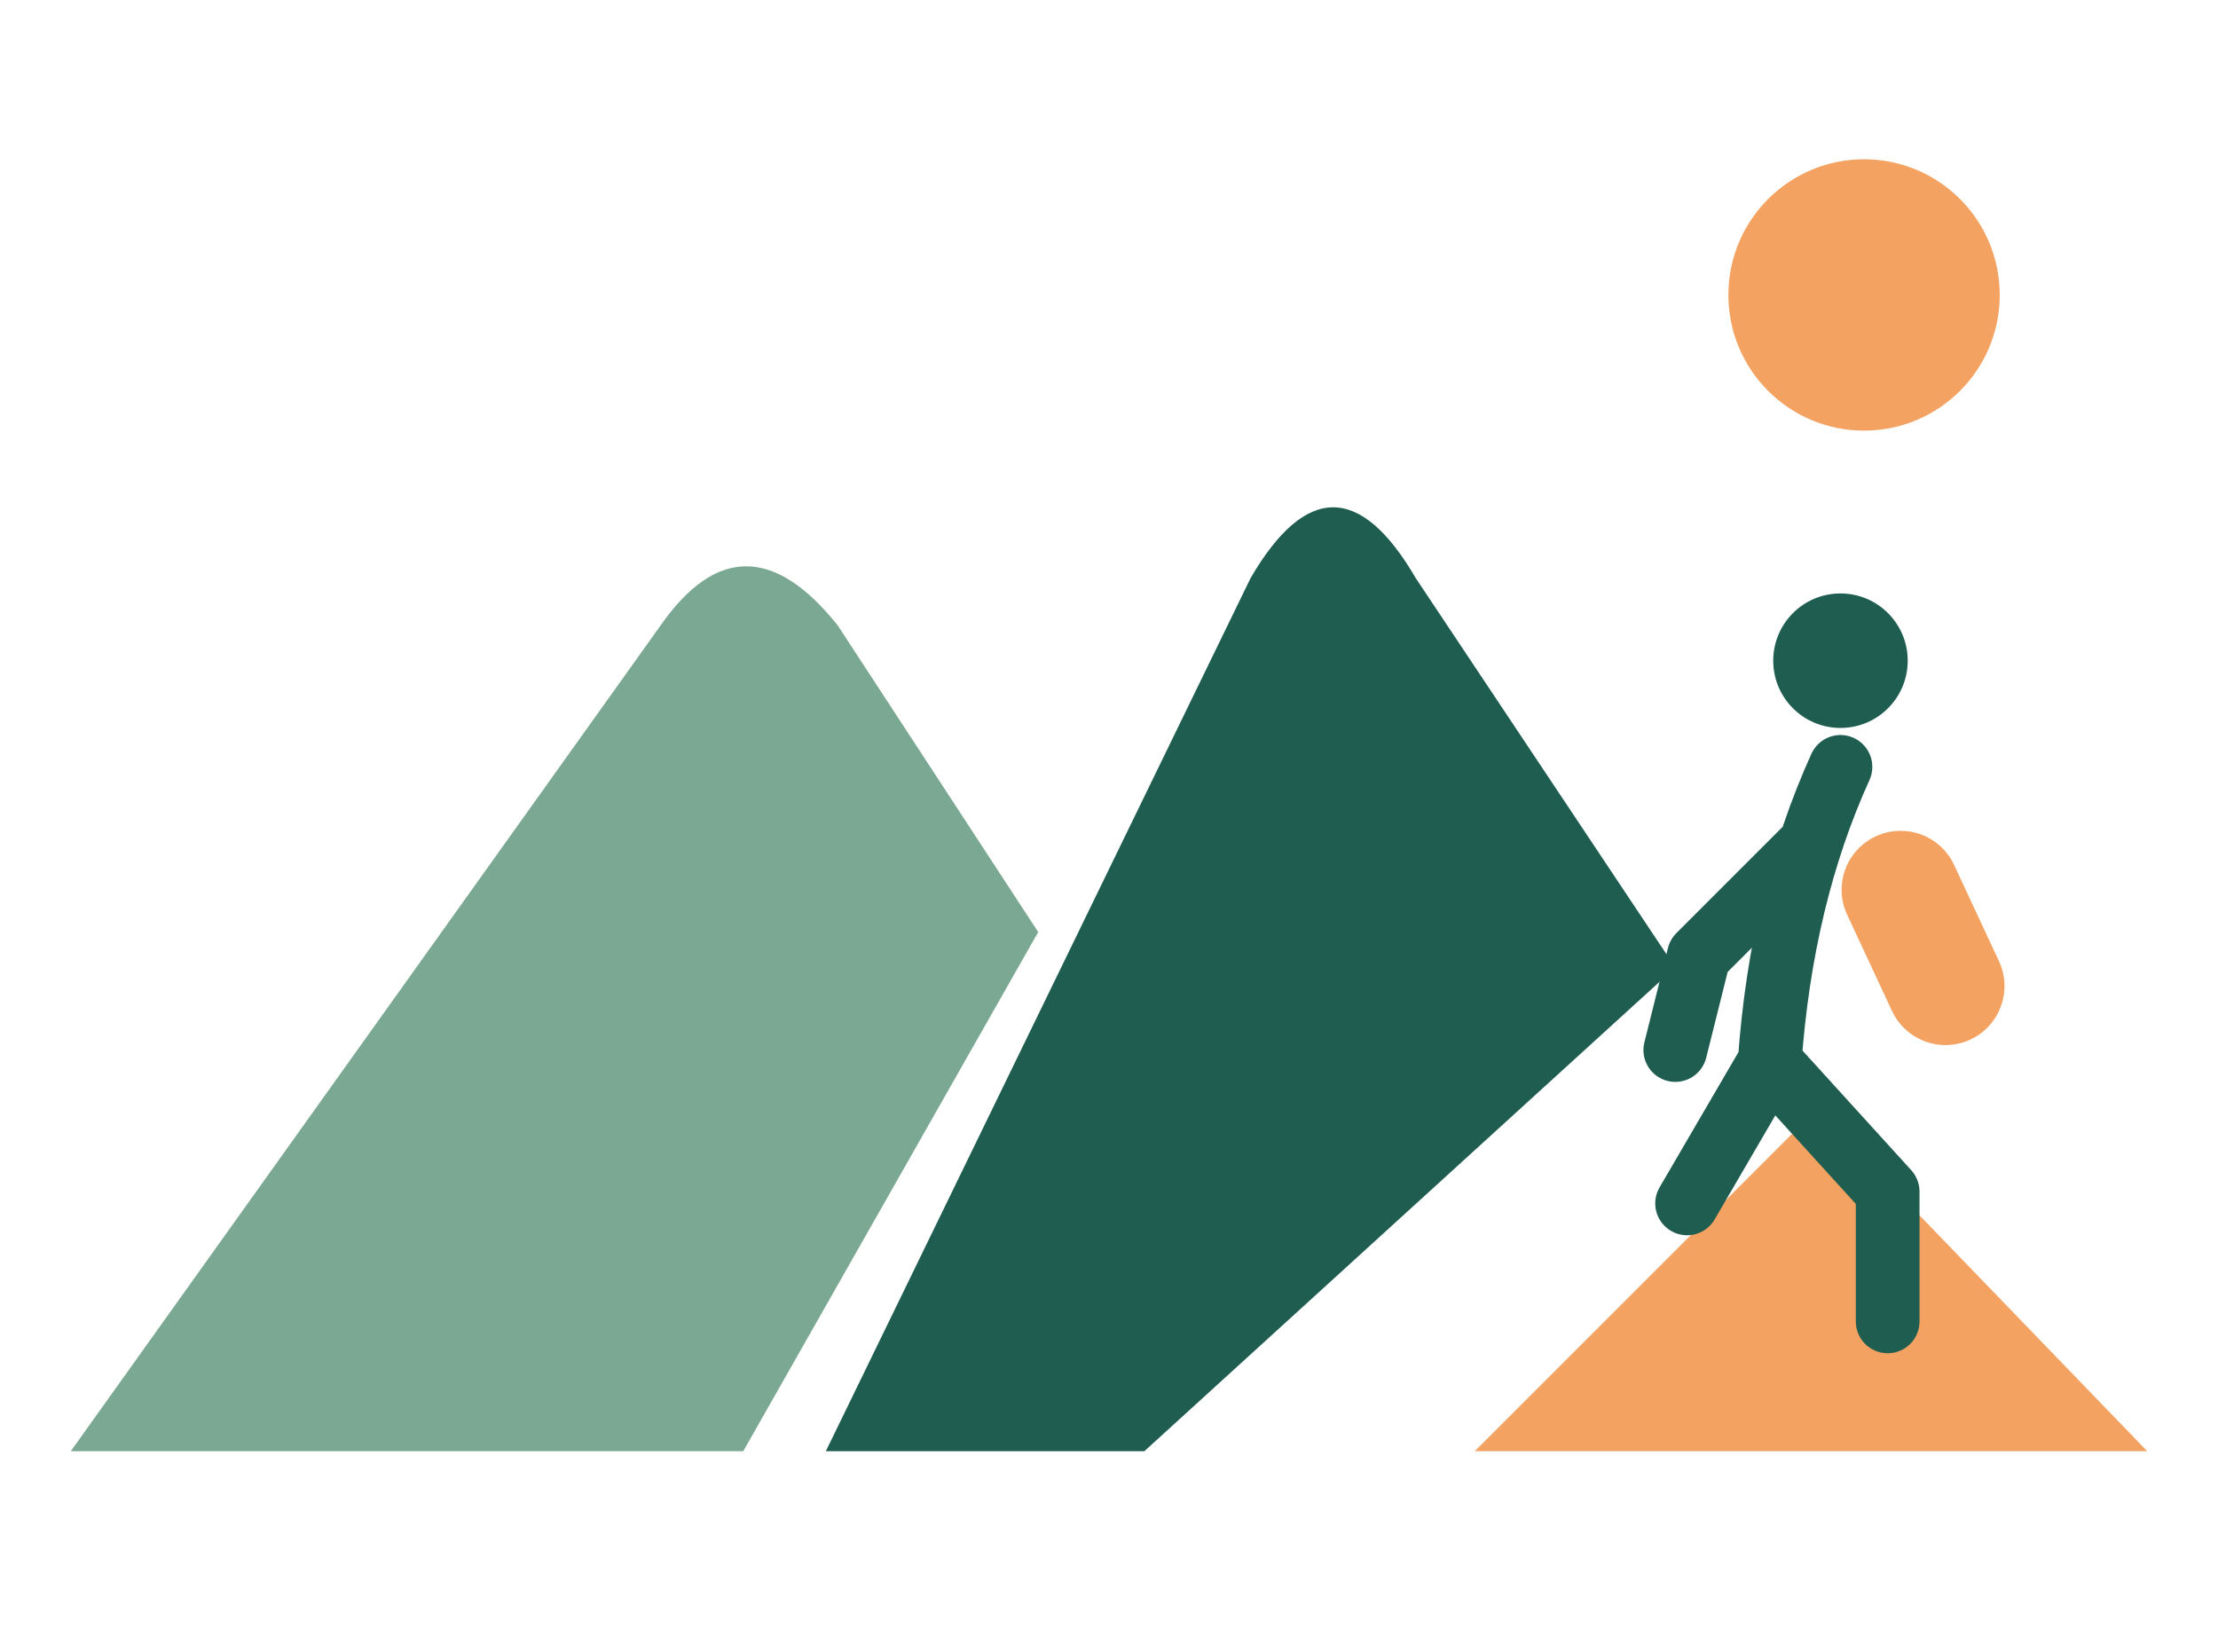
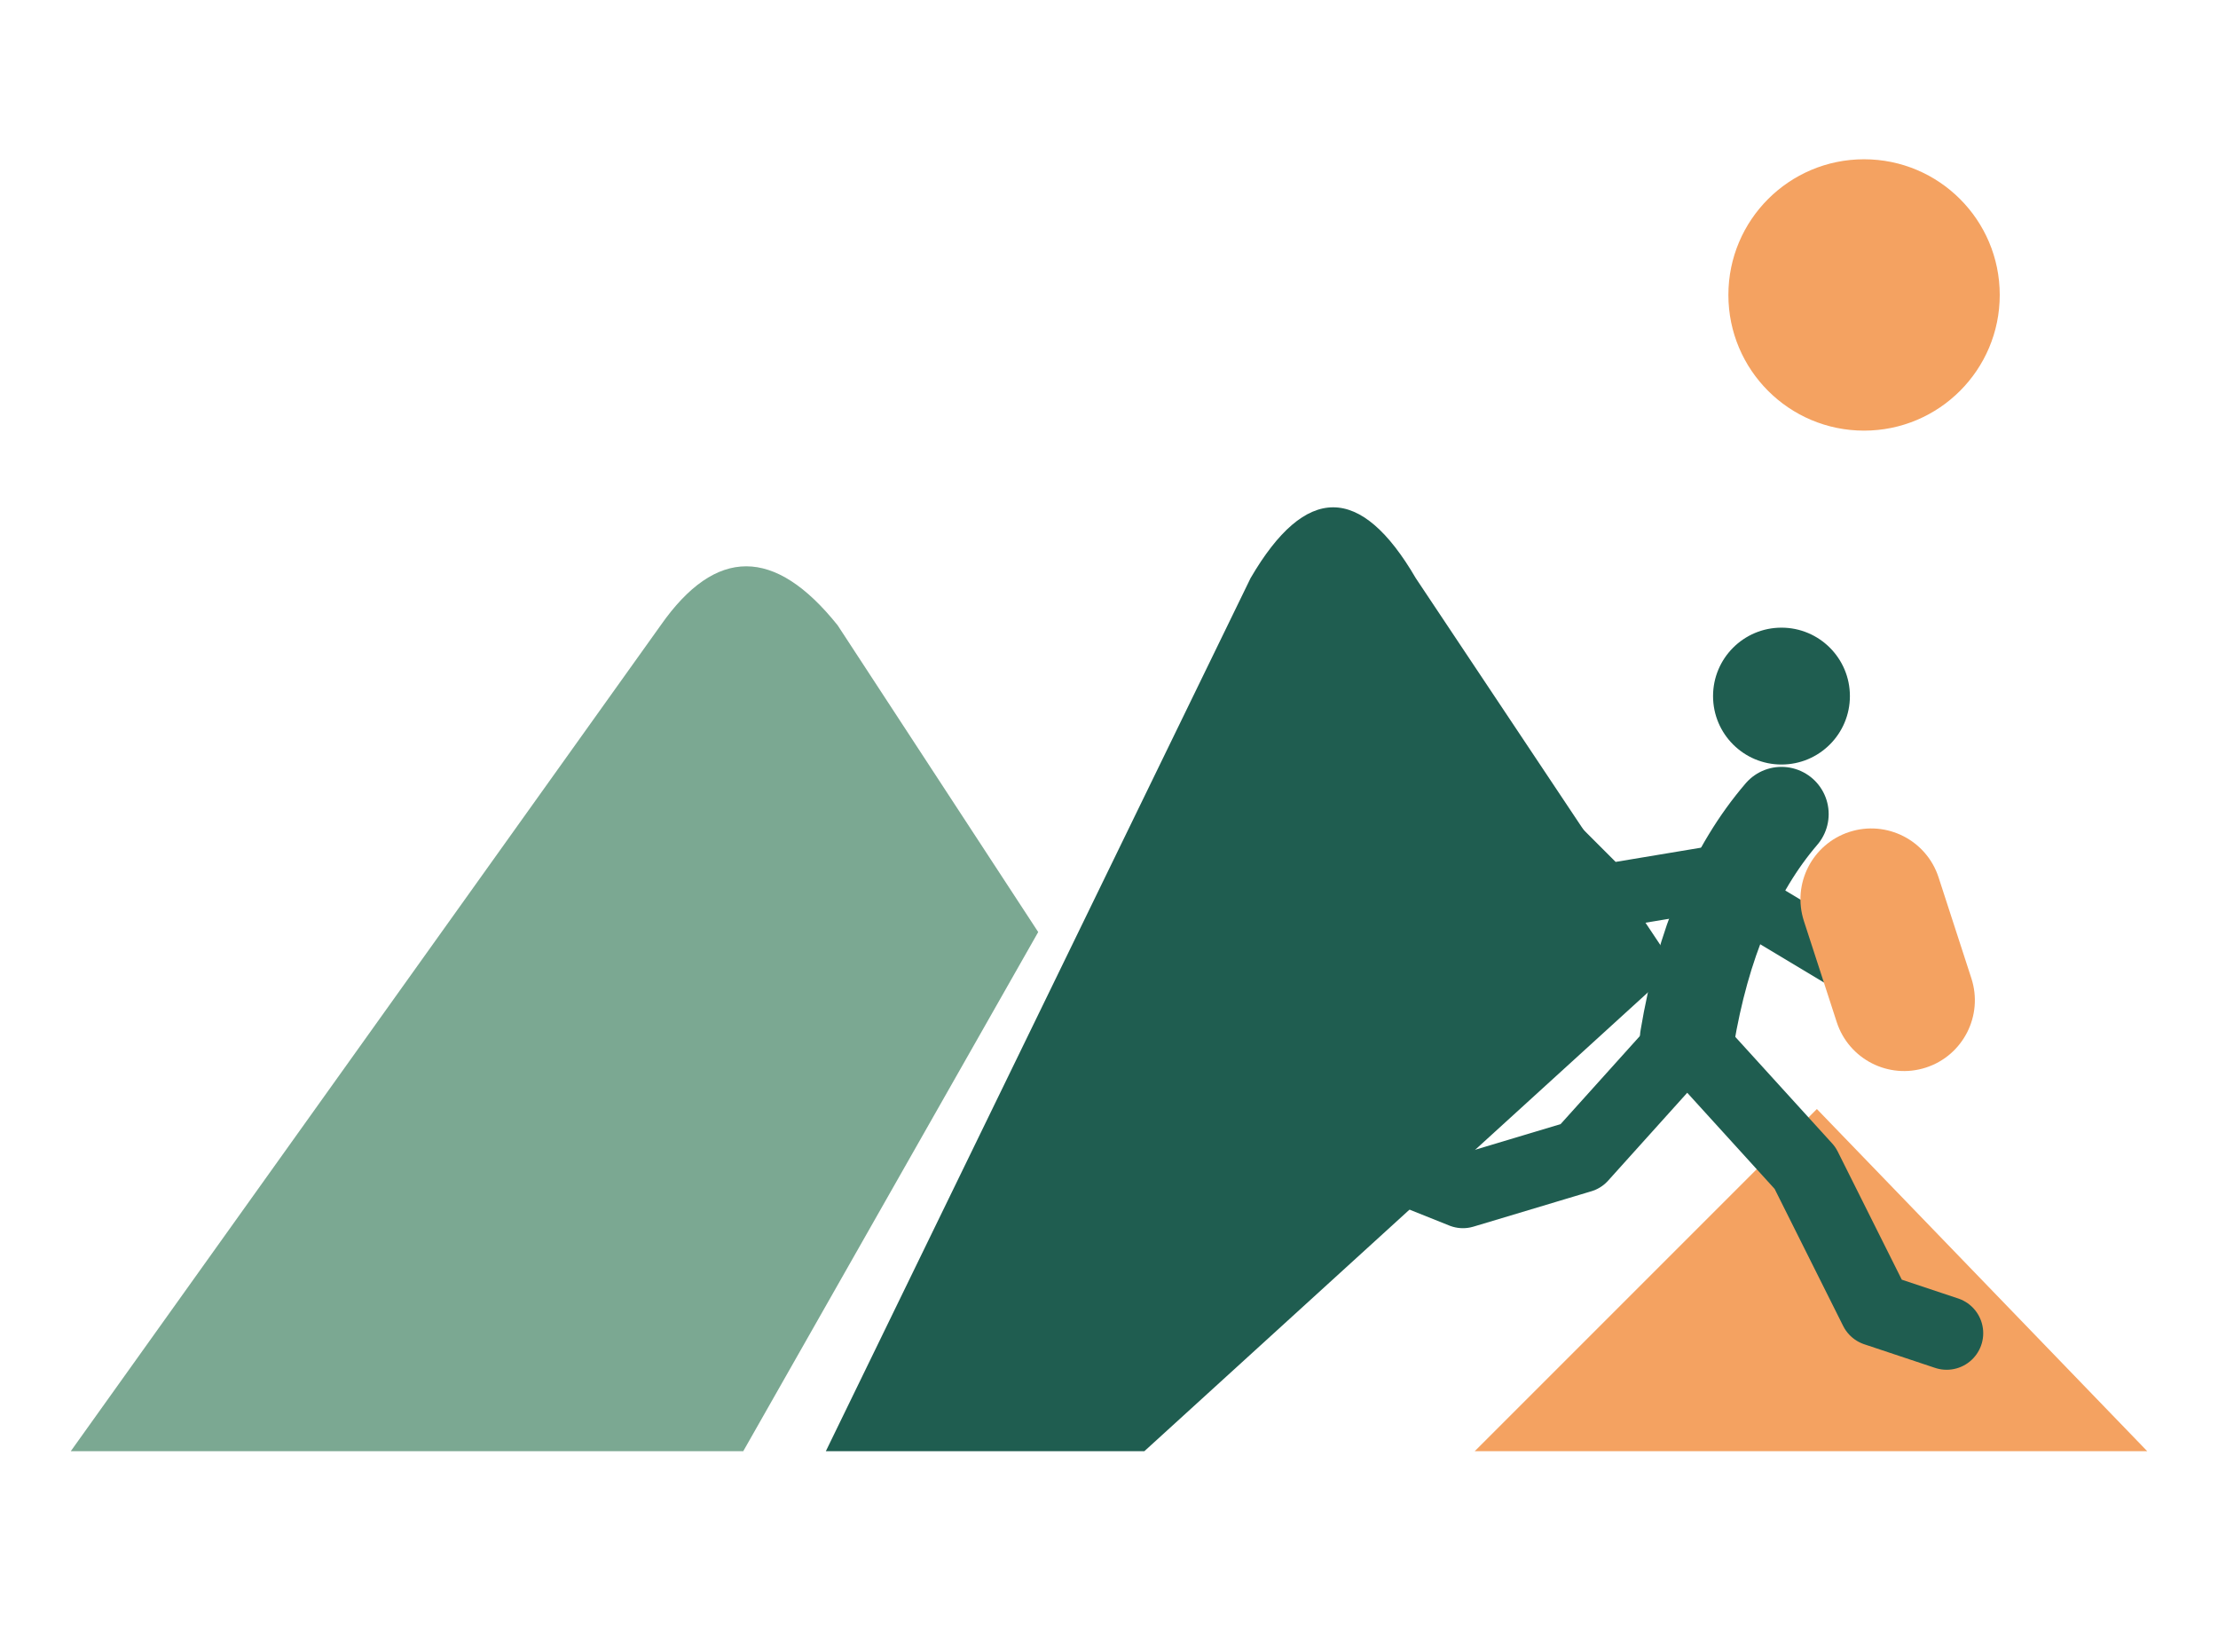
<svg xmlns="http://www.w3.org/2000/svg" viewBox="0 0 188 140" role="img" aria-labelledby="title">
  <path d="M6 123 56 53 Q63 43 71 53 L88 79 63 123Z" fill="#7BA892" />
  <path d="M70 123 106 49 Q113 37 120 49 L142 82 97 123Z" fill="#1F5D50" />
  <path d="M125 123 154 94 182 123Z" fill="#F4A261" />
  <circle cx="158" cy="25" r="11.5" fill="#F4A261" />
-   <circle cx="156" cy="56" r="5.7" fill="#1F5D50" />
-   <path d="M156 65 Q151 76 150 90 M153 72 144 81 142 89 M150 90 160 101 160 112 M150 90 143 102" fill="none" stroke="#1F5D50" stroke-width="5.4" stroke-linecap="round" stroke-linejoin="round" />
-   <rect x="158" y="70" width="10" height="19" rx="5" transform="rotate(-25 163 79.5)" fill="#F4A261" />
+   <circle cx="151" cy="59" r="5.8" fill="#1F5D50" />
+   <path d="M151 69 Q145 76 143 88" fill="none" stroke="#1F5D50" stroke-width="8" stroke-linecap="round" />
+   <path d="M148 74 136 76 128 68" fill="none" stroke="#1F5D50" stroke-width="5.5" stroke-linecap="round" stroke-linejoin="round" />
+   <path d="M149 77 159 83" fill="none" stroke="#1F5D50" stroke-width="5" stroke-linecap="round" />
+   <path d="M143 88 134 98 124 101 119 99" fill="none" stroke="#1F5D50" stroke-width="6.2" stroke-linecap="round" stroke-linejoin="round" />
+   <path d="M143 88 153 99 159 111 165 113" fill="none" stroke="#1F5D50" stroke-width="6.2" stroke-linecap="round" stroke-linejoin="round" />
+   <rect x="154" y="70" width="12" height="21" rx="6" transform="rotate(-18 160 80.5)" fill="#F4A261" />
</svg>
